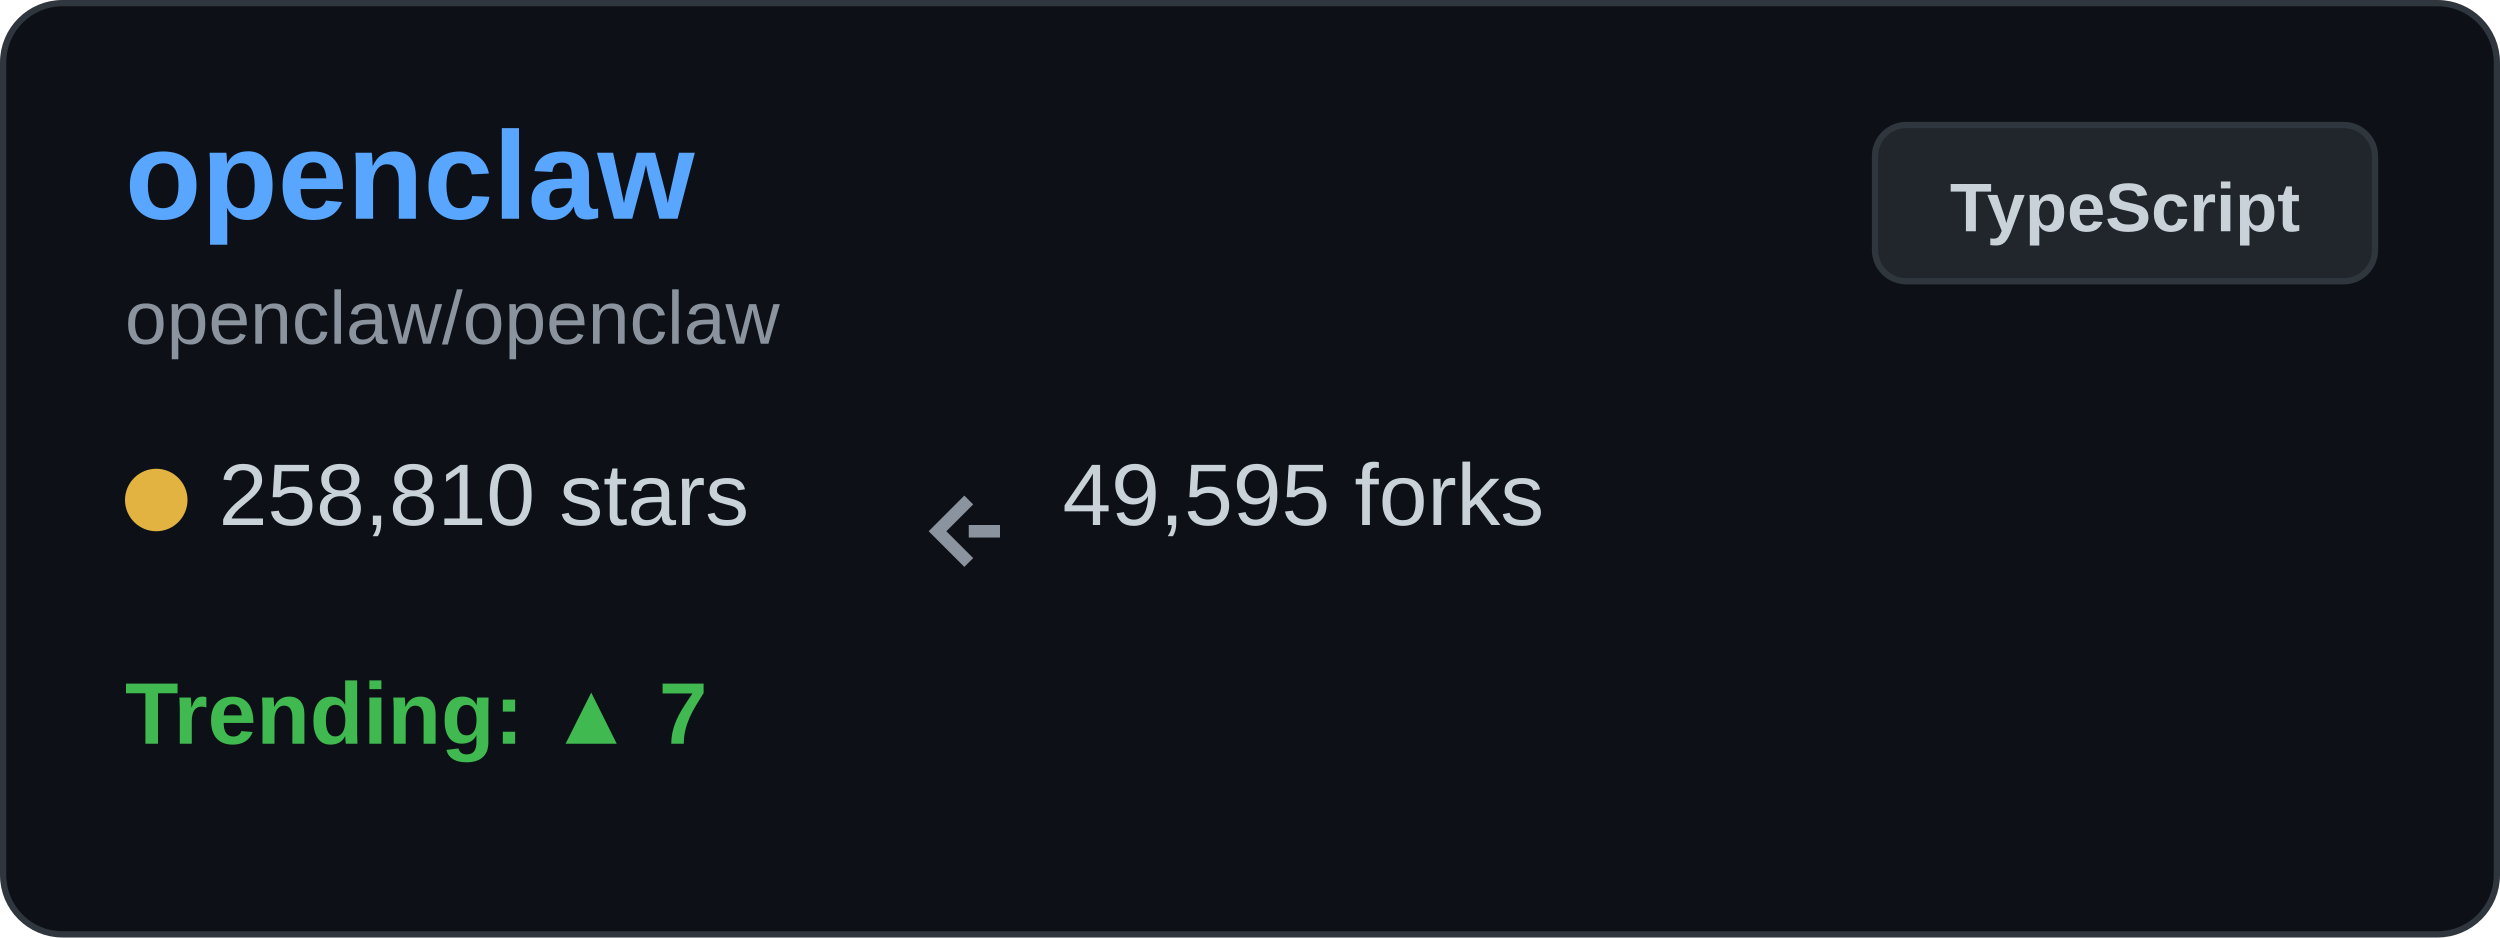
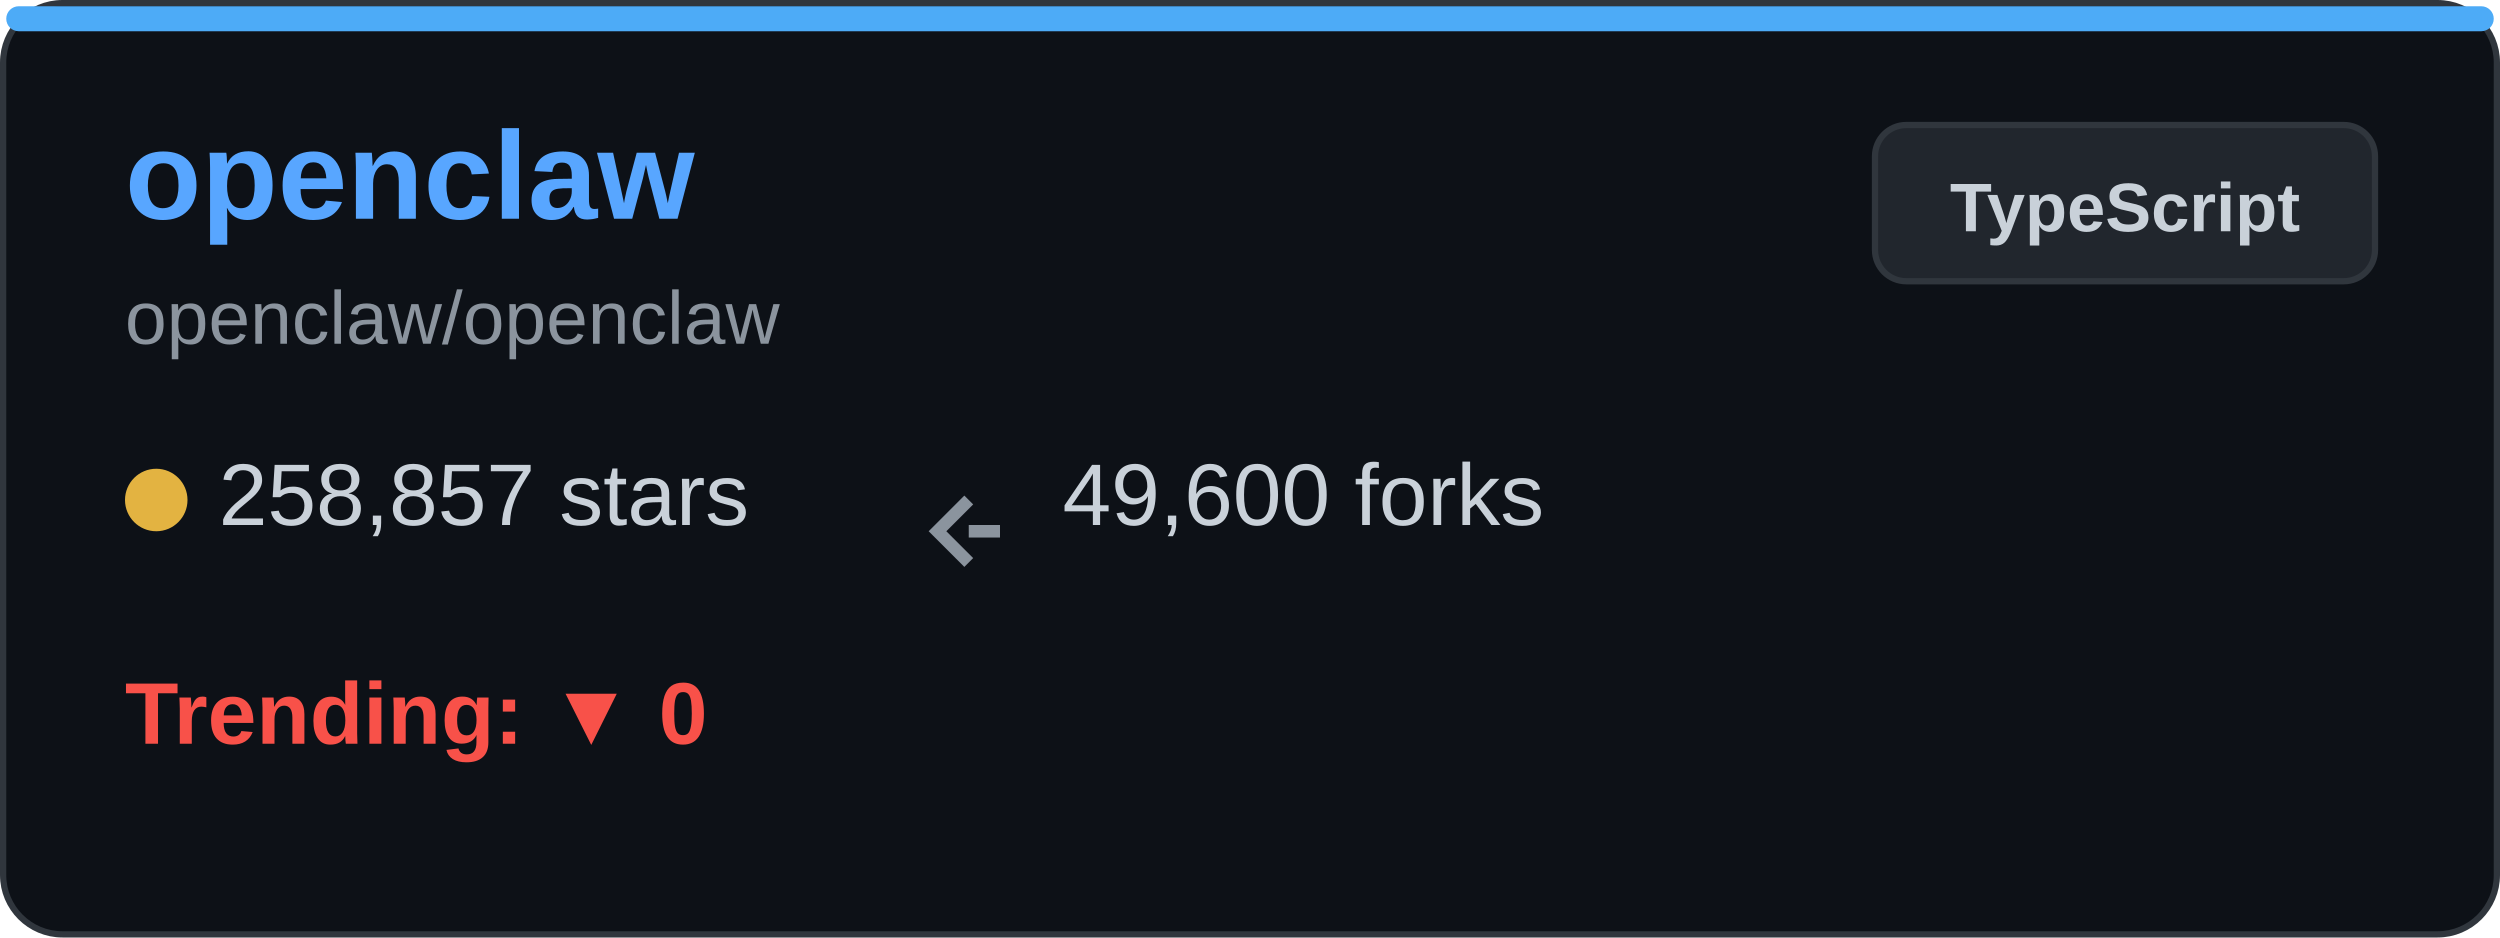
<svg xmlns="http://www.w3.org/2000/svg" width="400" height="150" viewBox="0 0 400 150" fill="none">
  <rect x="0.5" y="0.5" width="399" height="149" rx="9.5" fill="#0d1117" stroke="#30363d" />
+   <rect x="1" y="1" width="398" height="4" rx="2" fill="#4dabf7" />
  <text x="20" y="35" font-family="Arial, sans-serif" font-size="20" font-weight="bold" fill="#58a6ff">openclaw</text>
  <text x="20" y="55" font-family="Arial, sans-serif" font-size="12" fill="#8b949e">openclaw/openclaw</text>
  <g transform="translate(20, 80)">
    <circle cx="5" cy="0" r="5" fill="#e3b341" />
-     <text x="15" y="4" font-family="Arial, sans-serif" font-size="14" fill="#c9d1d9">258,810 stars</text>
+     <text x="15" y="4" font-family="Arial, sans-serif" font-size="14" fill="#c9d1d9">258,857 stars</text>
  </g>
  <g transform="translate(150, 80)">
    <path d="M5 0 L0 5 L5 10 M5 5 L10 5" stroke="#8b949e" stroke-width="2" fill="none" />
-     <text x="20" y="4" font-family="Arial, sans-serif" font-size="14" fill="#c9d1d9">49,595 forks</text>
+     <text x="20" y="4" font-family="Arial, sans-serif" font-size="14" fill="#c9d1d9">49,600 forks</text>
  </g>
  <g transform="translate(20, 115)">
-     <text x="0" y="4" font-family="Arial, sans-serif" font-size="14" font-weight="bold" fill="#3fb950">Trending: ▲ 7</text>
+     <text x="0" y="4" font-family="Arial, sans-serif" font-size="14" font-weight="bold" fill="#f85149">Trending: ▼ 0</text>
  </g>
  <rect x="300" y="20" width="80" height="25" rx="5" fill="#21262d" stroke="#30363d" />
  <text x="340" y="37" font-family="Arial, sans-serif" font-size="11" font-weight="bold" fill="#c9d1d9" text-anchor="middle">TypeScript</text>
</svg>
